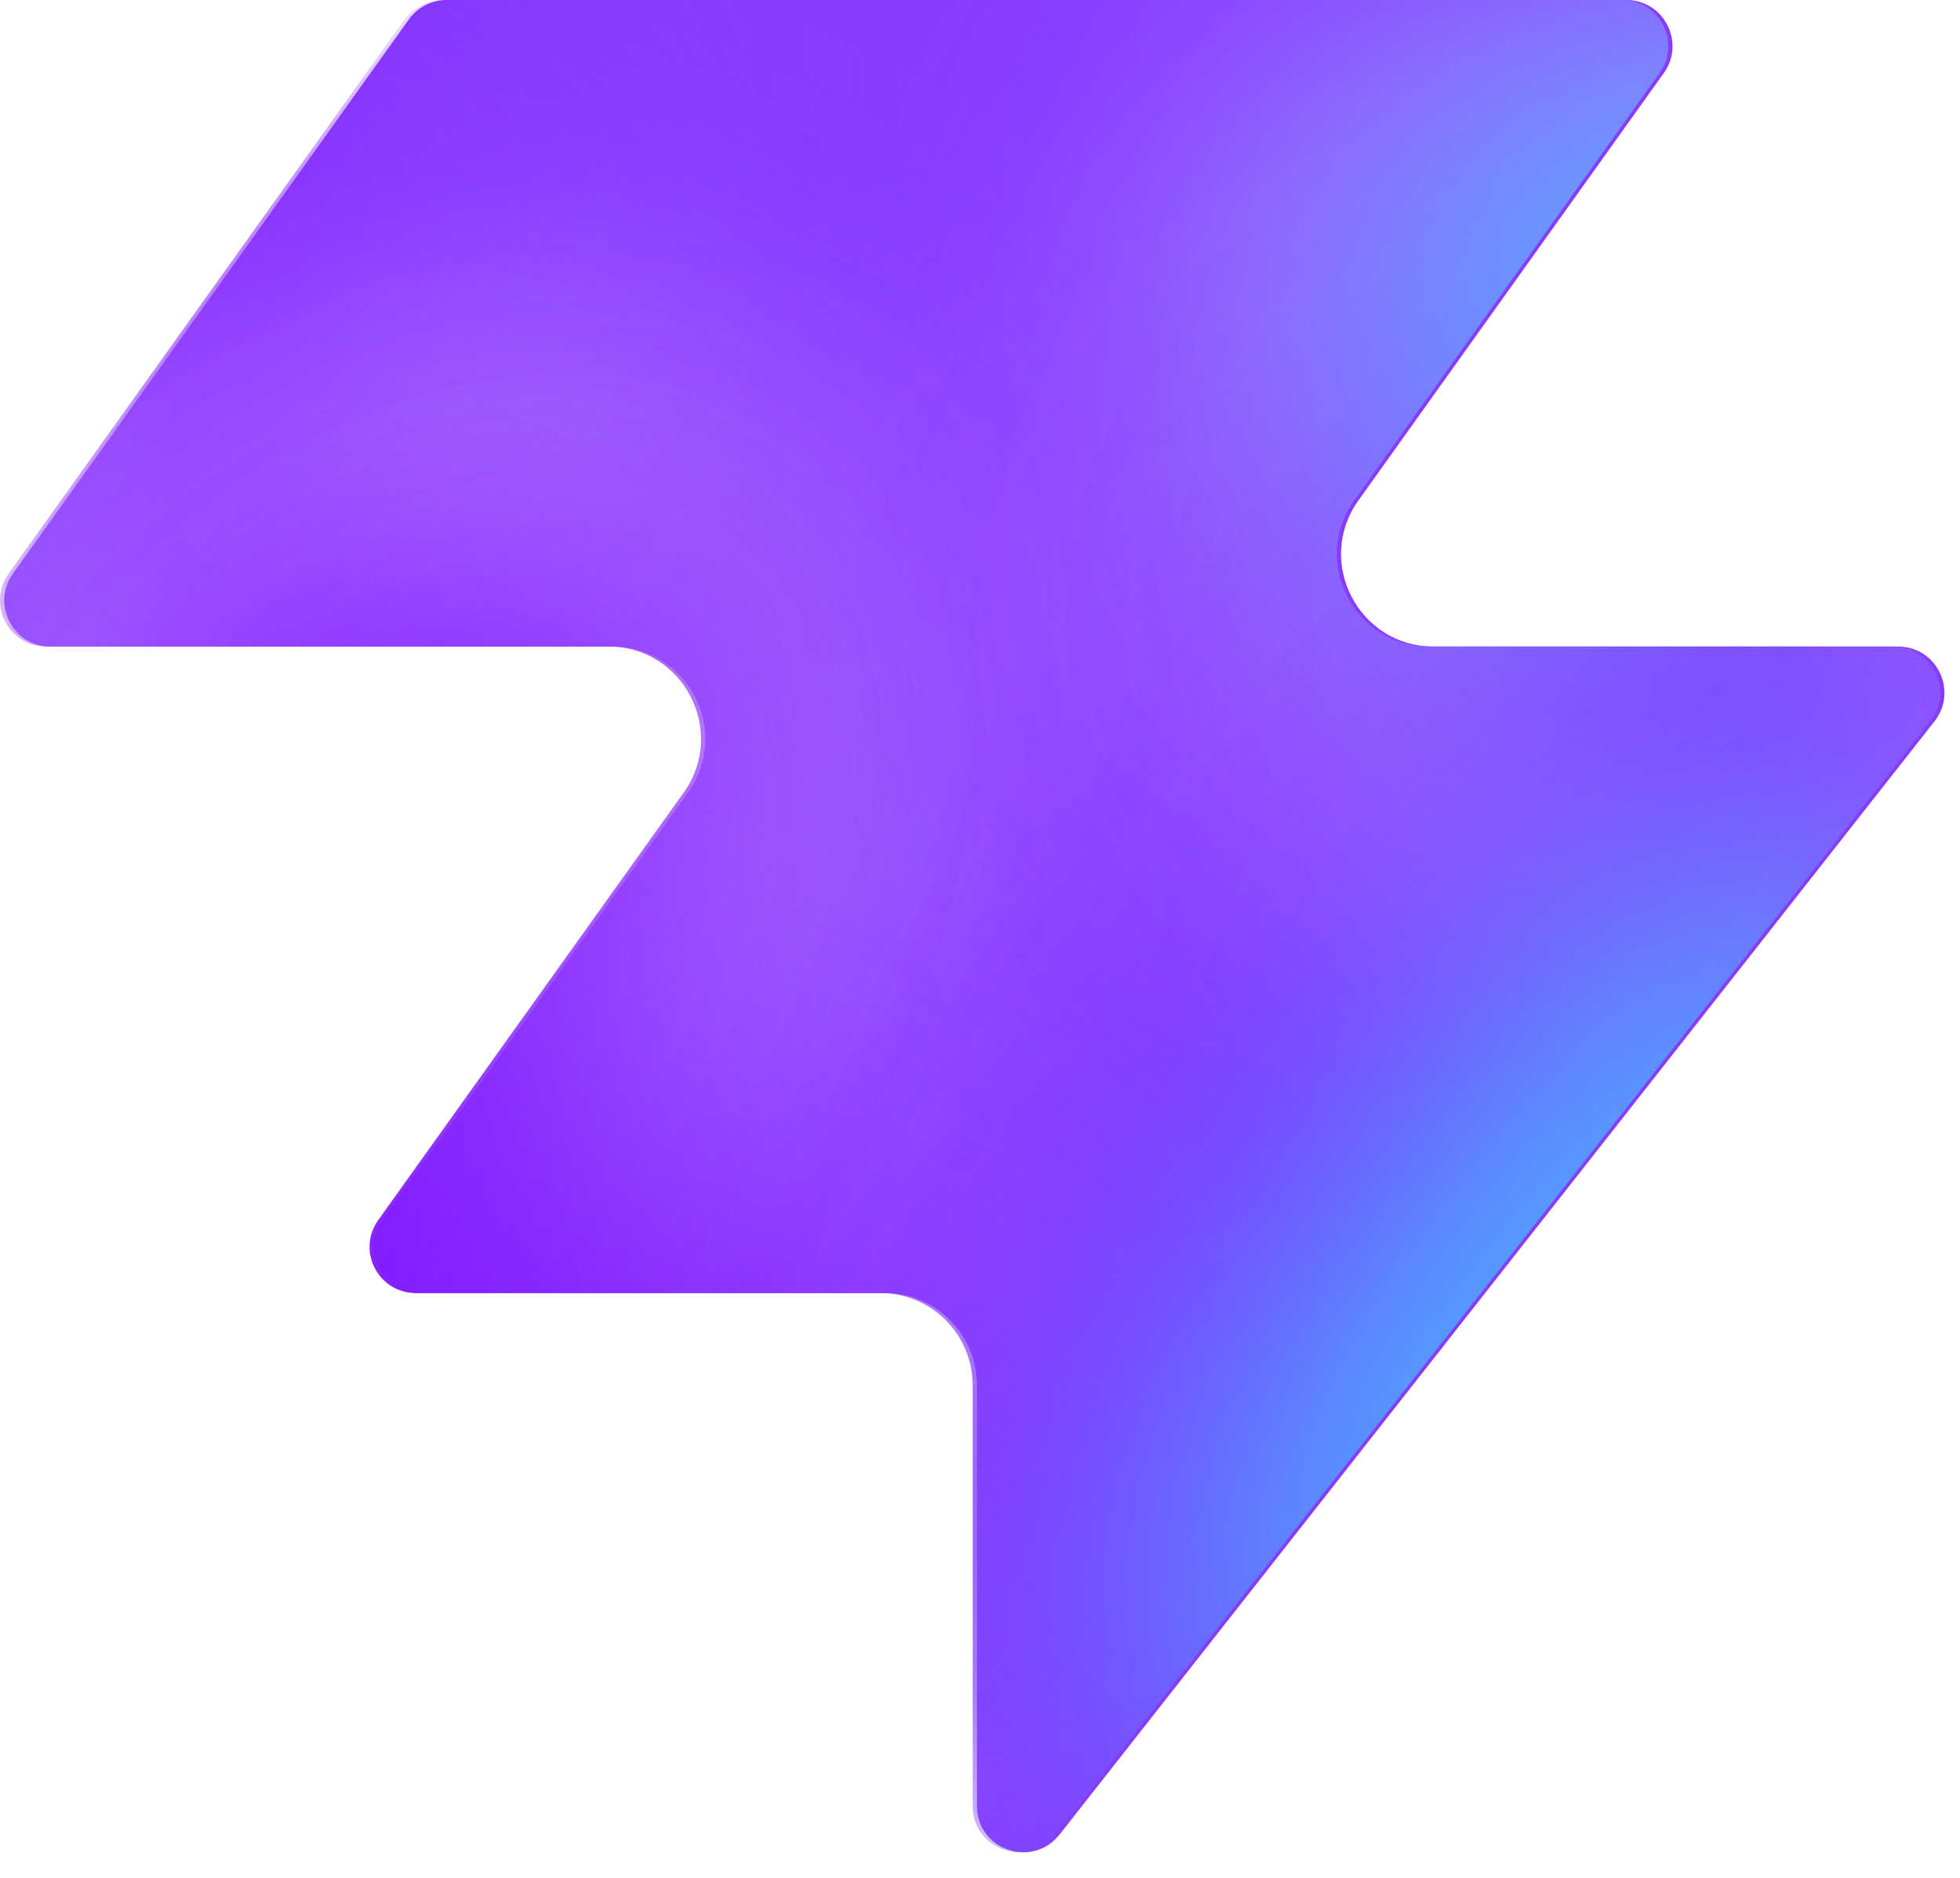
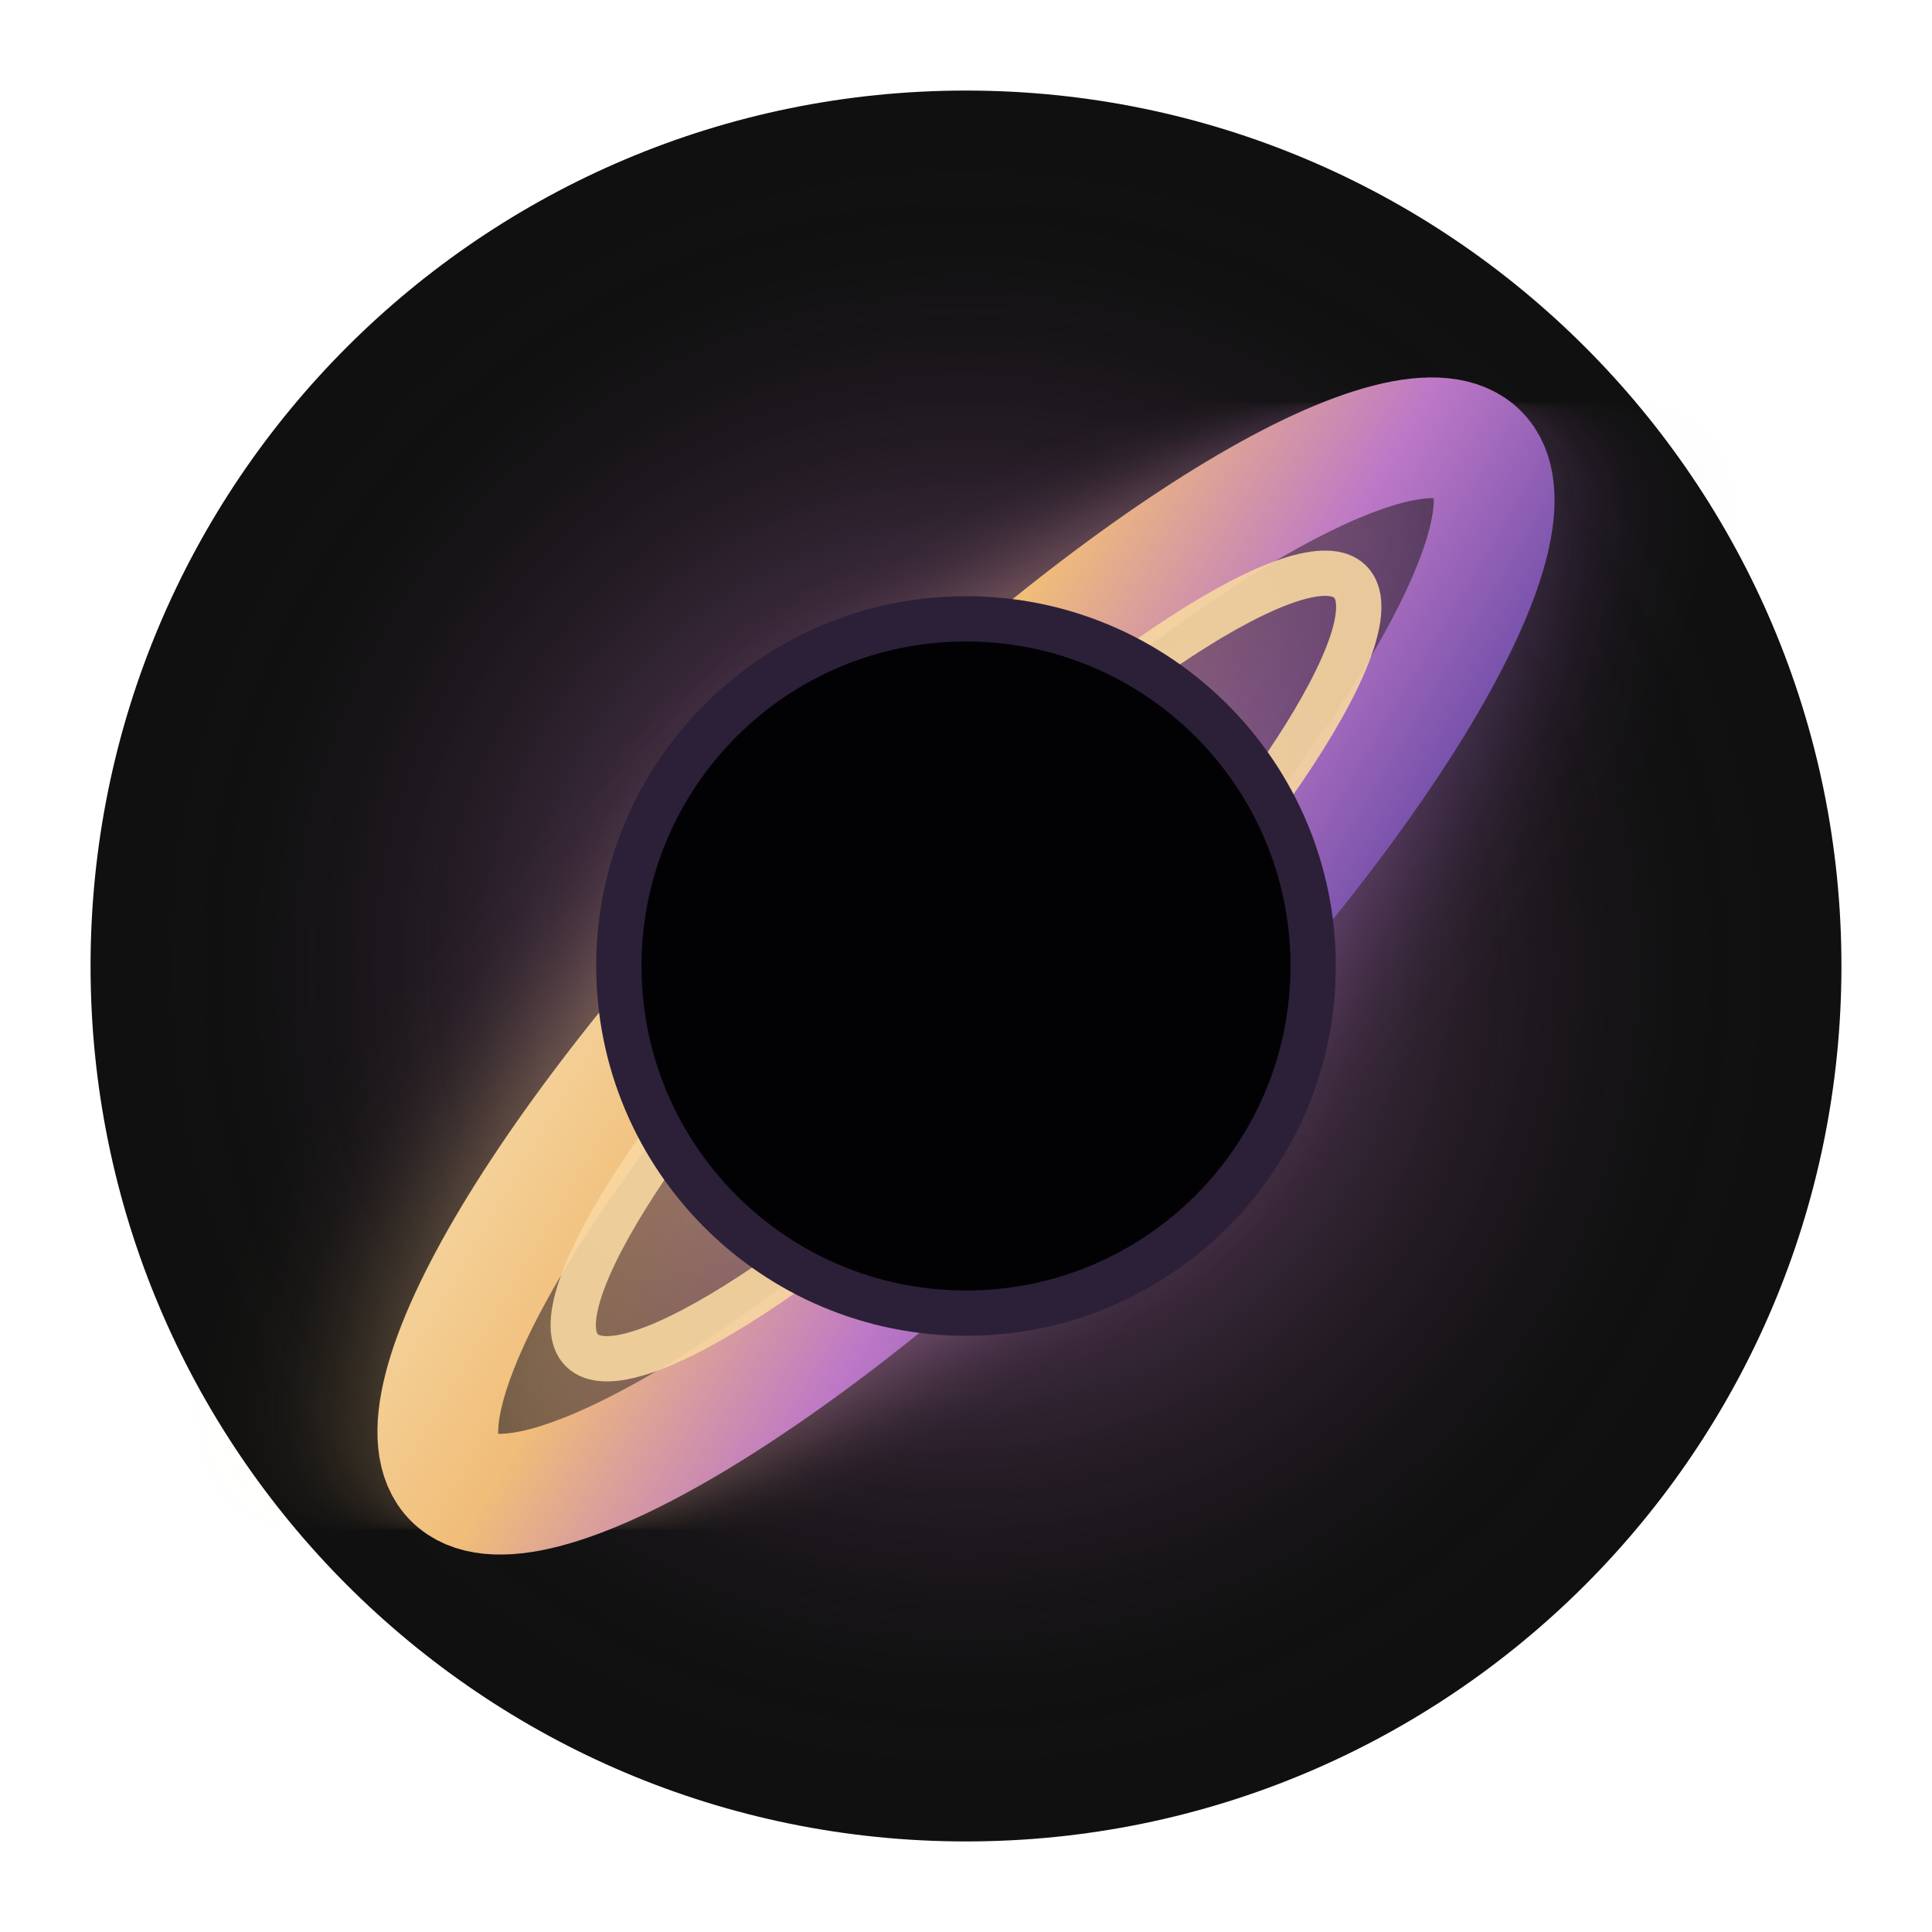
- <svg xmlns="http://www.w3.org/2000/svg" width="48" height="46" fill="none" viewBox="0 0 48 46">
-   <path fill="#863bff" d="M25.946 44.938c-.664.845-2.021.375-2.021-.698V33.937a2.26 2.26 0 0 0-2.262-2.262H10.287c-.92 0-1.456-1.04-.92-1.788l7.48-10.471c1.07-1.497 0-3.578-1.842-3.578H1.237c-.92 0-1.456-1.04-.92-1.788L10.013.474c.214-.297.556-.474.92-.474h28.894c.92 0 1.456 1.04.92 1.788l-7.48 10.471c-1.07 1.498 0 3.579 1.842 3.579h11.377c.943 0 1.473 1.088.89 1.83L25.947 44.94z" style="fill:#863bff;fill:color(display-p3 .525 .23 1);fill-opacity:1" />
-   <mask id="a" width="48" height="46" x="0" y="0" maskUnits="userSpaceOnUse" style="mask-type:alpha">
-     <path fill="#000" d="M25.842 44.938c-.664.844-2.021.375-2.021-.698V33.937a2.26 2.26 0 0 0-2.262-2.262H10.183c-.92 0-1.456-1.04-.92-1.788l7.48-10.471c1.07-1.498 0-3.579-1.842-3.579H1.133c-.92 0-1.456-1.04-.92-1.787L9.91.473c.214-.297.556-.474.92-.474h28.894c.92 0 1.456 1.04.92 1.788l-7.48 10.471c-1.07 1.498 0 3.578 1.842 3.578h11.377c.943 0 1.473 1.088.89 1.832L25.843 44.94z" style="fill:#000;fill-opacity:1" />
-   </mask>
-   <g mask="url(#a)">
-     <g filter="url(#b)">
-       <ellipse cx="5.508" cy="14.704" fill="#ede6ff" rx="5.508" ry="14.704" style="fill:#ede6ff;fill:color(display-p3 .927 .903 1);fill-opacity:1" transform="matrix(.00324 1 1 -.00324 -4.47 31.516)" />
-     </g>
-     <g filter="url(#c)">
-       <ellipse cx="10.399" cy="29.851" fill="#ede6ff" rx="10.399" ry="29.851" style="fill:#ede6ff;fill:color(display-p3 .927 .903 1);fill-opacity:1" transform="matrix(.00324 1 1 -.00324 -39.328 7.883)" />
-     </g>
-     <g filter="url(#d)">
-       <ellipse cx="5.508" cy="30.487" fill="#7e14ff" rx="5.508" ry="30.487" style="fill:#7e14ff;fill:color(display-p3 .492 .077 1);fill-opacity:1" transform="rotate(89.814 -25.913 -14.639)scale(1 -1)" />
-     </g>
-     <g filter="url(#e)">
-       <ellipse cx="5.508" cy="30.599" fill="#7e14ff" rx="5.508" ry="30.599" style="fill:#7e14ff;fill:color(display-p3 .492 .077 1);fill-opacity:1" transform="rotate(89.814 -32.644 -3.334)scale(1 -1)" />
-     </g>
-     <g filter="url(#f)">
-       <ellipse cx="5.508" cy="30.599" fill="#7e14ff" rx="5.508" ry="30.599" style="fill:#7e14ff;fill:color(display-p3 .492 .077 1);fill-opacity:1" transform="matrix(.00324 1 1 -.00324 -34.34 30.47)" />
-     </g>
-     <g filter="url(#g)">
-       <ellipse cx="14.072" cy="22.078" fill="#ede6ff" rx="14.072" ry="22.078" style="fill:#ede6ff;fill:color(display-p3 .927 .903 1);fill-opacity:1" transform="rotate(93.35 24.506 48.493)scale(-1 1)" />
-     </g>
-     <g filter="url(#h)">
-       <ellipse cx="3.47" cy="21.501" fill="#7e14ff" rx="3.47" ry="21.501" style="fill:#7e14ff;fill:color(display-p3 .492 .077 1);fill-opacity:1" transform="rotate(89.009 28.708 47.59)scale(-1 1)" />
-     </g>
-     <g filter="url(#i)">
-       <ellipse cx="3.47" cy="21.501" fill="#7e14ff" rx="3.47" ry="21.501" style="fill:#7e14ff;fill:color(display-p3 .492 .077 1);fill-opacity:1" transform="rotate(89.009 28.708 47.59)scale(-1 1)" />
-     </g>
-     <g filter="url(#j)">
-       <ellipse cx=".387" cy="8.972" fill="#7e14ff" rx="4.407" ry="29.108" style="fill:#7e14ff;fill:color(display-p3 .492 .077 1);fill-opacity:1" transform="rotate(39.51 .387 8.972)" />
-     </g>
-     <g filter="url(#k)">
-       <ellipse cx="47.523" cy="-6.092" fill="#7e14ff" rx="4.407" ry="29.108" style="fill:#7e14ff;fill:color(display-p3 .492 .077 1);fill-opacity:1" transform="rotate(37.892 47.523 -6.092)" />
-     </g>
-     <g filter="url(#l)">
-       <ellipse cx="41.412" cy="6.333" fill="#47bfff" rx="5.971" ry="9.665" style="fill:#47bfff;fill:color(display-p3 .28 .748 1);fill-opacity:1" transform="rotate(37.892 41.412 6.333)" />
-     </g>
-     <g filter="url(#m)">
-       <ellipse cx="-1.879" cy="38.332" fill="#7e14ff" rx="4.407" ry="29.108" style="fill:#7e14ff;fill:color(display-p3 .492 .077 1);fill-opacity:1" transform="rotate(37.892 -1.88 38.332)" />
-     </g>
-     <g filter="url(#n)">
-       <ellipse cx="-1.879" cy="38.332" fill="#7e14ff" rx="4.407" ry="29.108" style="fill:#7e14ff;fill:color(display-p3 .492 .077 1);fill-opacity:1" transform="rotate(37.892 -1.88 38.332)" />
-     </g>
-     <g filter="url(#o)">
-       <ellipse cx="35.651" cy="29.907" fill="#7e14ff" rx="4.407" ry="29.108" style="fill:#7e14ff;fill:color(display-p3 .492 .077 1);fill-opacity:1" transform="rotate(37.892 35.651 29.907)" />
-     </g>
-     <g filter="url(#p)">
-       <ellipse cx="38.418" cy="32.4" fill="#47bfff" rx="5.971" ry="15.297" style="fill:#47bfff;fill:color(display-p3 .28 .748 1);fill-opacity:1" transform="rotate(37.892 38.418 32.4)" />
-     </g>
-   </g>
+ <svg xmlns="http://www.w3.org/2000/svg" viewBox="0 0 64 64" role="img" aria-labelledby="title">
  <defs>
-     <filter id="b" width="60.045" height="41.654" x="-19.77" y="16.149" color-interpolation-filters="sRGB" filterUnits="userSpaceOnUse">
-       <feFlood flood-opacity="0" result="BackgroundImageFix" />
-       <feBlend in="SourceGraphic" in2="BackgroundImageFix" result="shape" />
-       <feGaussianBlur result="effect1_foregroundBlur_2002_17158" stdDeviation="7.659" />
-     </filter>
-     <filter id="c" width="90.34" height="51.437" x="-54.613" y="-7.533" color-interpolation-filters="sRGB" filterUnits="userSpaceOnUse">
-       <feFlood flood-opacity="0" result="BackgroundImageFix" />
-       <feBlend in="SourceGraphic" in2="BackgroundImageFix" result="shape" />
-       <feGaussianBlur result="effect1_foregroundBlur_2002_17158" stdDeviation="7.659" />
-     </filter>
-     <filter id="d" width="79.355" height="29.4" x="-49.64" y="2.03" color-interpolation-filters="sRGB" filterUnits="userSpaceOnUse">
-       <feFlood flood-opacity="0" result="BackgroundImageFix" />
-       <feBlend in="SourceGraphic" in2="BackgroundImageFix" result="shape" />
-       <feGaussianBlur result="effect1_foregroundBlur_2002_17158" stdDeviation="4.596" />
-     </filter>
-     <filter id="e" width="79.579" height="29.4" x="-45.045" y="20.029" color-interpolation-filters="sRGB" filterUnits="userSpaceOnUse">
-       <feFlood flood-opacity="0" result="BackgroundImageFix" />
-       <feBlend in="SourceGraphic" in2="BackgroundImageFix" result="shape" />
-       <feGaussianBlur result="effect1_foregroundBlur_2002_17158" stdDeviation="4.596" />
-     </filter>
-     <filter id="f" width="79.579" height="29.4" x="-43.513" y="21.178" color-interpolation-filters="sRGB" filterUnits="userSpaceOnUse">
-       <feFlood flood-opacity="0" result="BackgroundImageFix" />
-       <feBlend in="SourceGraphic" in2="BackgroundImageFix" result="shape" />
-       <feGaussianBlur result="effect1_foregroundBlur_2002_17158" stdDeviation="4.596" />
-     </filter>
-     <filter id="g" width="74.749" height="58.852" x="15.756" y="-17.901" color-interpolation-filters="sRGB" filterUnits="userSpaceOnUse">
-       <feFlood flood-opacity="0" result="BackgroundImageFix" />
-       <feBlend in="SourceGraphic" in2="BackgroundImageFix" result="shape" />
-       <feGaussianBlur result="effect1_foregroundBlur_2002_17158" stdDeviation="7.659" />
-     </filter>
-     <filter id="h" width="61.377" height="25.362" x="23.548" y="2.284" color-interpolation-filters="sRGB" filterUnits="userSpaceOnUse">
-       <feFlood flood-opacity="0" result="BackgroundImageFix" />
-       <feBlend in="SourceGraphic" in2="BackgroundImageFix" result="shape" />
-       <feGaussianBlur result="effect1_foregroundBlur_2002_17158" stdDeviation="4.596" />
-     </filter>
-     <filter id="i" width="61.377" height="25.362" x="23.548" y="2.284" color-interpolation-filters="sRGB" filterUnits="userSpaceOnUse">
-       <feFlood flood-opacity="0" result="BackgroundImageFix" />
-       <feBlend in="SourceGraphic" in2="BackgroundImageFix" result="shape" />
-       <feGaussianBlur result="effect1_foregroundBlur_2002_17158" stdDeviation="4.596" />
-     </filter>
-     <filter id="j" width="56.045" height="63.649" x="-27.636" y="-22.853" color-interpolation-filters="sRGB" filterUnits="userSpaceOnUse">
-       <feFlood flood-opacity="0" result="BackgroundImageFix" />
-       <feBlend in="SourceGraphic" in2="BackgroundImageFix" result="shape" />
-       <feGaussianBlur result="effect1_foregroundBlur_2002_17158" stdDeviation="4.596" />
-     </filter>
-     <filter id="k" width="54.814" height="64.646" x="20.116" y="-38.415" color-interpolation-filters="sRGB" filterUnits="userSpaceOnUse">
-       <feFlood flood-opacity="0" result="BackgroundImageFix" />
-       <feBlend in="SourceGraphic" in2="BackgroundImageFix" result="shape" />
-       <feGaussianBlur result="effect1_foregroundBlur_2002_17158" stdDeviation="4.596" />
-     </filter>
-     <filter id="l" width="33.541" height="35.313" x="24.641" y="-11.323" color-interpolation-filters="sRGB" filterUnits="userSpaceOnUse">
-       <feFlood flood-opacity="0" result="BackgroundImageFix" />
-       <feBlend in="SourceGraphic" in2="BackgroundImageFix" result="shape" />
-       <feGaussianBlur result="effect1_foregroundBlur_2002_17158" stdDeviation="4.596" />
-     </filter>
-     <filter id="m" width="54.814" height="64.646" x="-29.286" y="6.009" color-interpolation-filters="sRGB" filterUnits="userSpaceOnUse">
-       <feFlood flood-opacity="0" result="BackgroundImageFix" />
-       <feBlend in="SourceGraphic" in2="BackgroundImageFix" result="shape" />
-       <feGaussianBlur result="effect1_foregroundBlur_2002_17158" stdDeviation="4.596" />
-     </filter>
-     <filter id="n" width="54.814" height="64.646" x="-29.286" y="6.009" color-interpolation-filters="sRGB" filterUnits="userSpaceOnUse">
-       <feFlood flood-opacity="0" result="BackgroundImageFix" />
-       <feBlend in="SourceGraphic" in2="BackgroundImageFix" result="shape" />
-       <feGaussianBlur result="effect1_foregroundBlur_2002_17158" stdDeviation="4.596" />
-     </filter>
-     <filter id="o" width="54.814" height="64.646" x="8.244" y="-2.416" color-interpolation-filters="sRGB" filterUnits="userSpaceOnUse">
-       <feFlood flood-opacity="0" result="BackgroundImageFix" />
-       <feBlend in="SourceGraphic" in2="BackgroundImageFix" result="shape" />
-       <feGaussianBlur result="effect1_foregroundBlur_2002_17158" stdDeviation="4.596" />
-     </filter>
-     <filter id="p" width="39.409" height="43.623" x="18.713" y="10.588" color-interpolation-filters="sRGB" filterUnits="userSpaceOnUse">
-       <feFlood flood-opacity="0" result="BackgroundImageFix" />
-       <feBlend in="SourceGraphic" in2="BackgroundImageFix" result="shape" />
-       <feGaussianBlur result="effect1_foregroundBlur_2002_17158" stdDeviation="4.596" />
+     <radialGradient id="glow" cx="50%" cy="50%" r="50%">
+       <stop offset="0" stop-color="#f1bd78" stop-opacity=".85" />
+       <stop offset=".45" stop-color="#c77bca" stop-opacity=".45" />
+       <stop offset="1" stop-color="#101010" stop-opacity="0" />
+     </radialGradient>
+     <linearGradient id="disk" x1="0" y1="0" x2="1" y2="1">
+       <stop offset="0" stop-color="#f4d59f" />
+       <stop offset=".3" stop-color="#f1bd78" />
+       <stop offset=".65" stop-color="#bd78c7" />
+       <stop offset="1" stop-color="#6b4ba6" />
+     </linearGradient>
+     <filter id="blur">
+       <feGaussianBlur stdDeviation="2" />
    </filter>
  </defs>
+   <circle cx="32" cy="32" r="29" fill="#101010" />
+   <circle cx="32" cy="32" r="27" fill="url(#glow)" opacity=".55" />
+   <g transform="rotate(-45 32 32)">
+     <ellipse cx="32" cy="32" rx="25" ry="8.5" fill="url(#disk)" opacity=".5" filter="url(#blur)" />
+     <ellipse cx="32" cy="32" rx="24" ry="6" fill="none" stroke="url(#disk)" stroke-width="4" />
+     <ellipse cx="32" cy="32" rx="18" ry="3.8" fill="none" stroke="#f7d7a0" stroke-width="1.5" opacity=".9" />
+   </g>
+   <circle cx="32" cy="32" r="11.5" fill="#020204" />
+   <circle cx="32" cy="32" r="11.5" fill="none" stroke="#2b2038" stroke-width="1.5" />
</svg>
